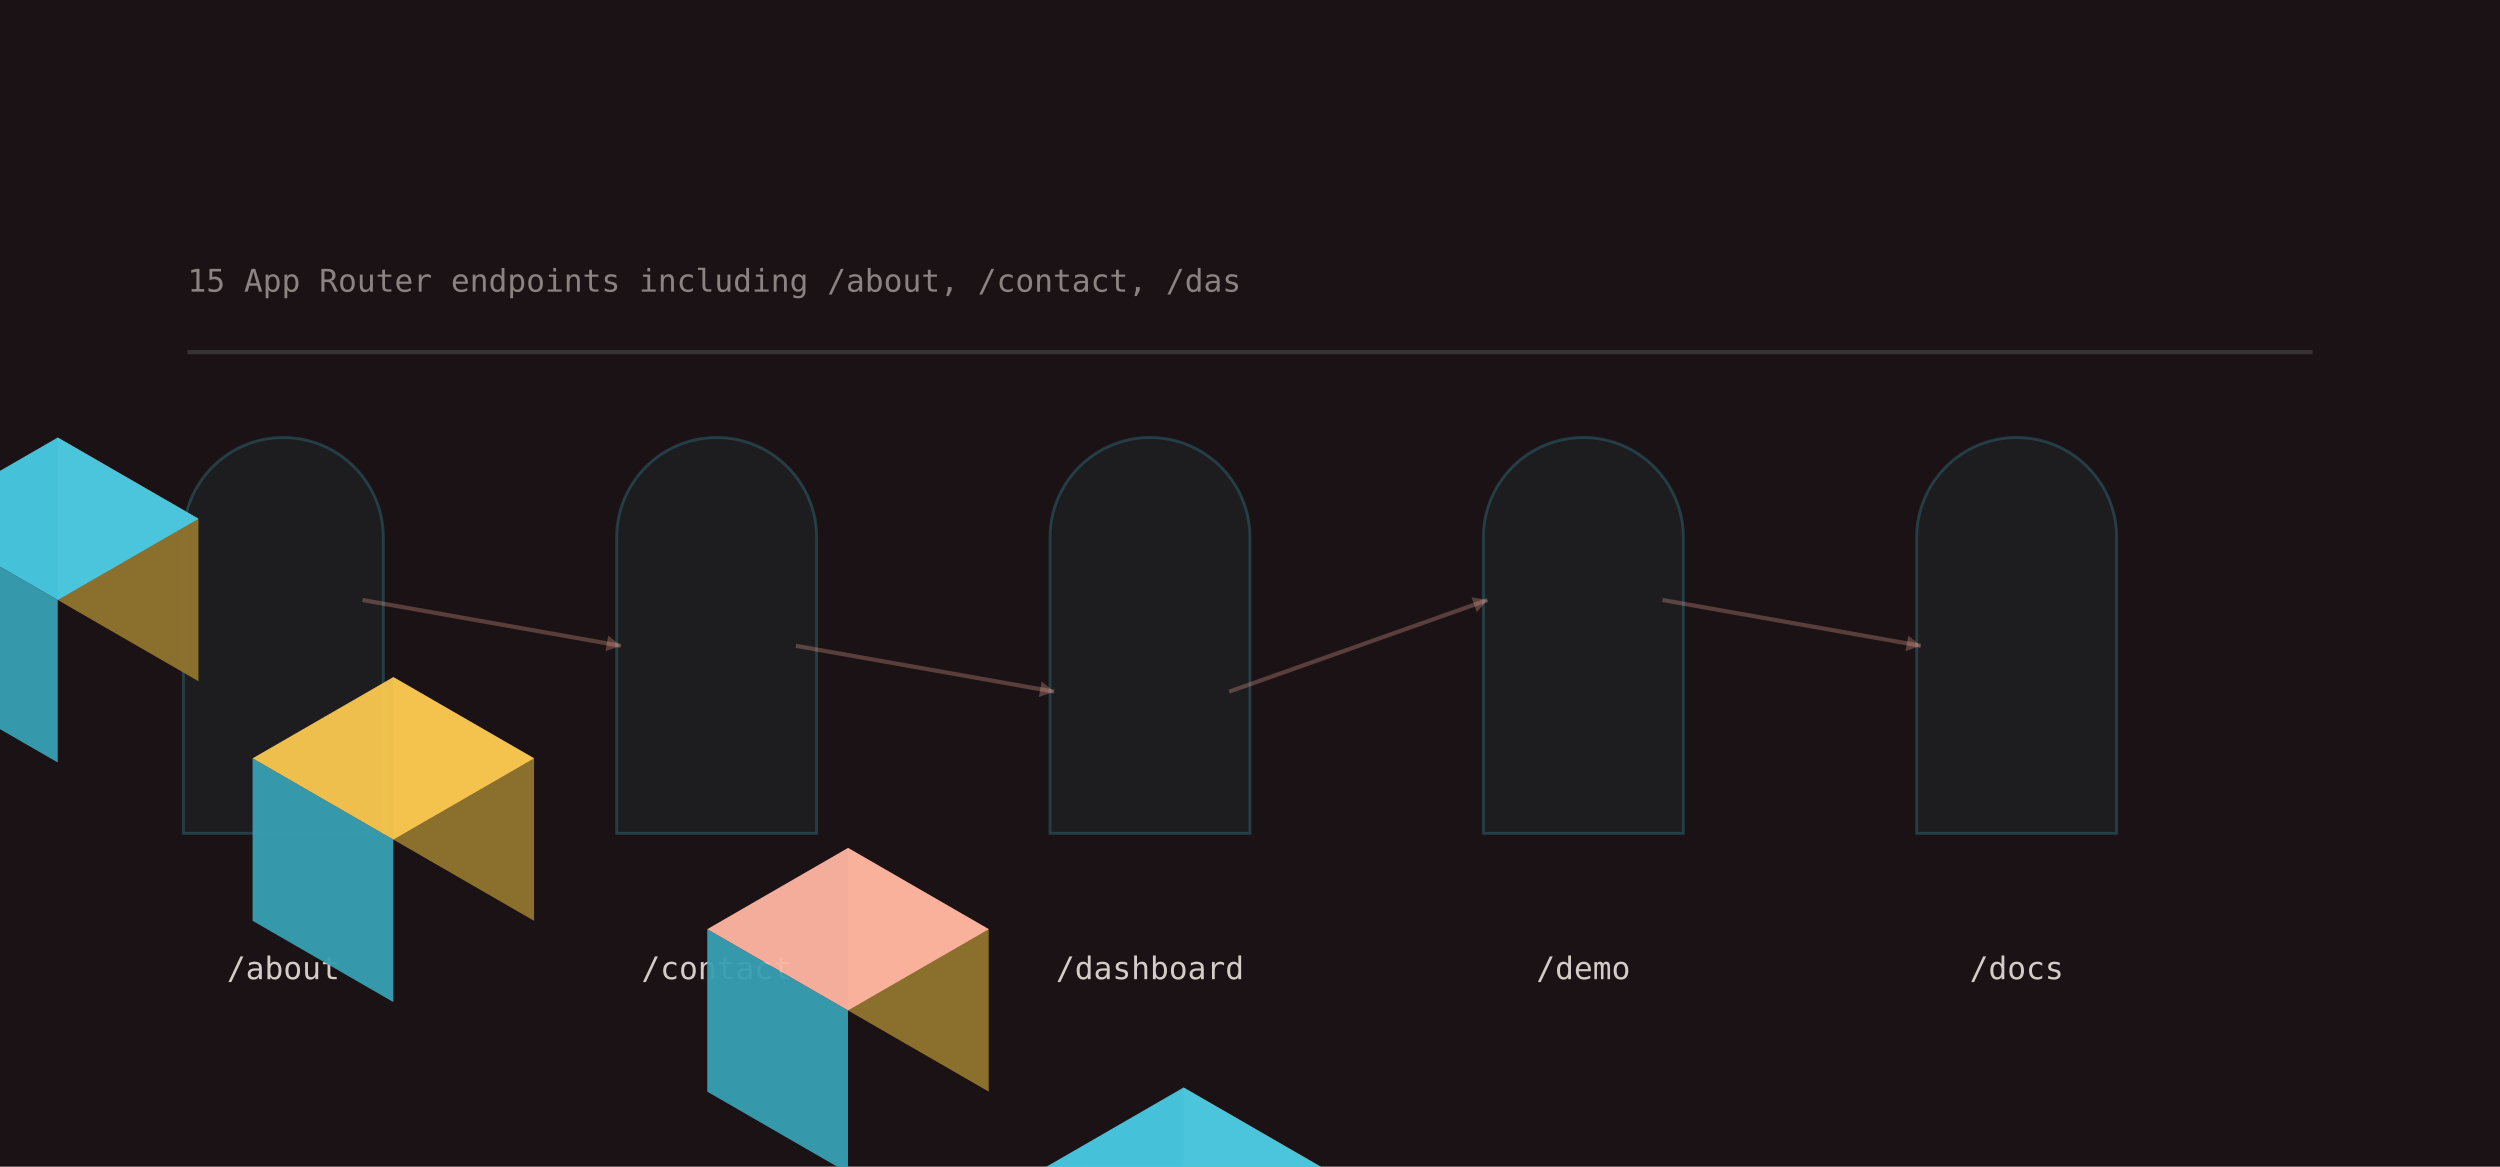
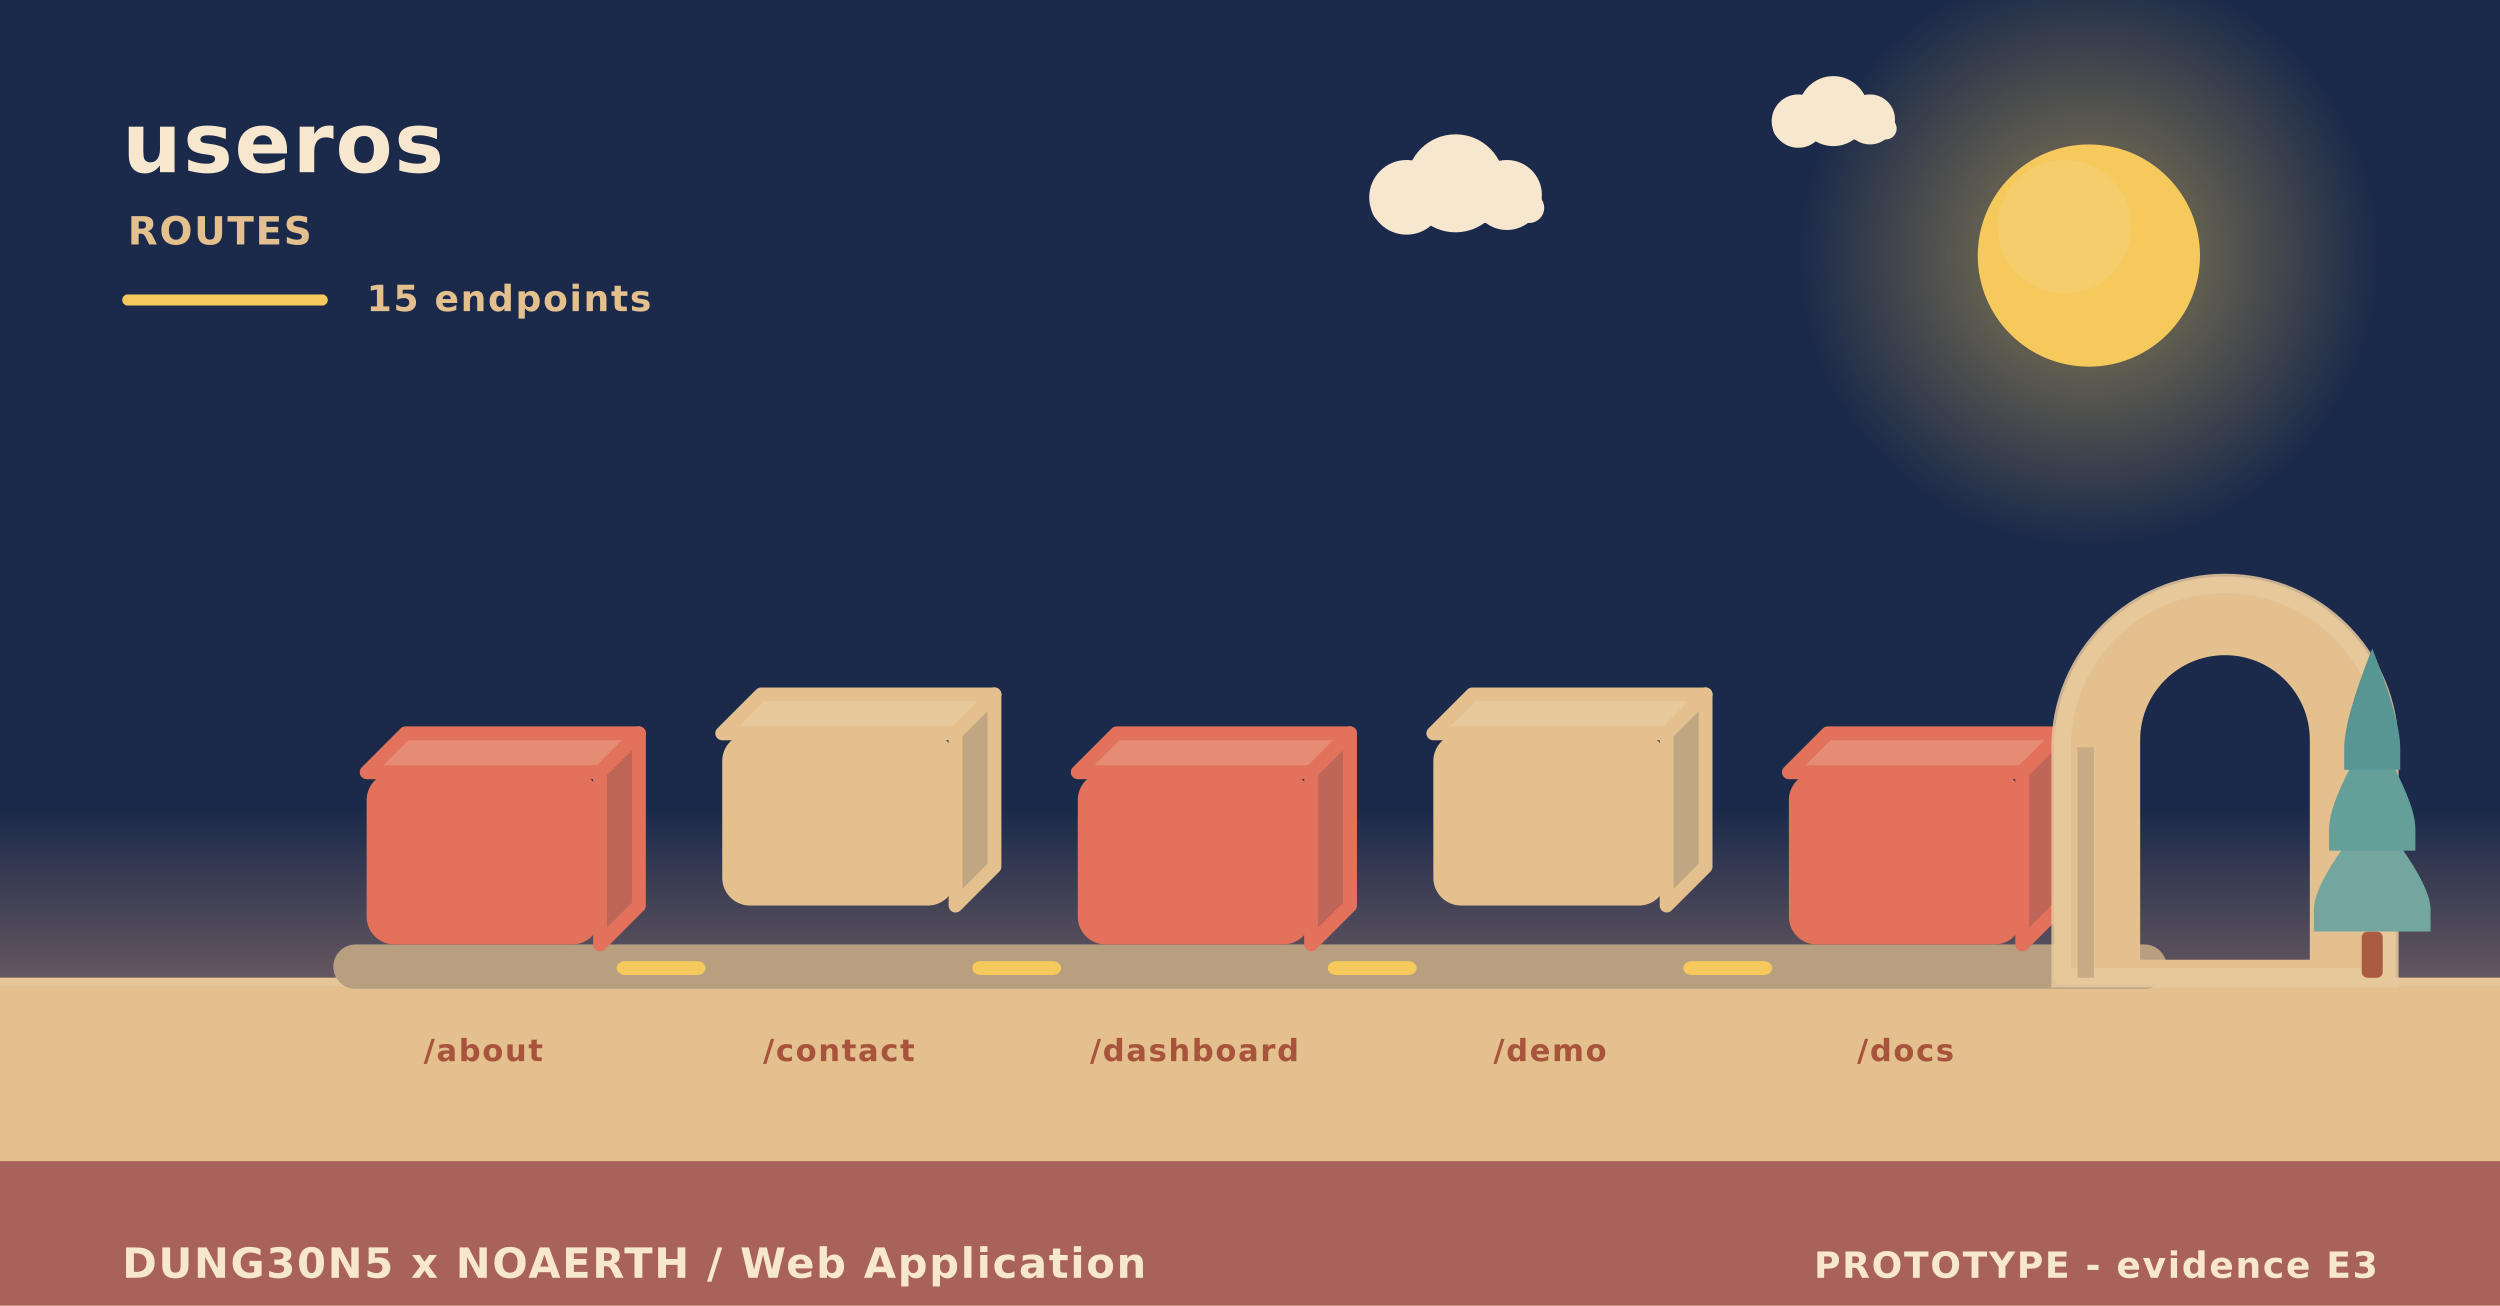
- <svg xmlns="http://www.w3.org/2000/svg" viewBox="0 0 1200 560" width="1200" height="560" role="img" aria-label="useros data flow">
-   <rect width="1200" height="560" fill="#1a1214" />
-   <defs>
-     <linearGradient id="gf" x1="0" y1="0" x2="1" y2="1">
-       <stop offset="0%" stop-color="#ffb4a2" />
-       <stop offset="100%" stop-color="#48cae4" />
-     </linearGradient>
-   </defs>
-   <path d="M88.00,400.00 L88.00,258.00 A48.00,48.00 0 0 1 184.00,258.00 L184.00,400.00 Z" fill="rgba(72,202,228,0.100)" opacity="0.55" stroke="rgba(72,202,228,0.400)" stroke-width="1.4" />
-   <polygon points="-133.37,173.00 -65.82,212.00 -65.82,134.00 -133.37,95.00" fill="#90732e" opacity="0.95" />
-   <polygon points="-200.92,212.00 -133.37,251.00 -133.37,173.00 -200.92,134.00" fill="#389eb2" opacity="0.95" />
-   <polygon points="-133.37,95.00 -65.82,134.00 -133.37,173.00 -200.92,134.00" fill="#ffb4a2" opacity="0.95" />
-   <text x="136" y="470" font-family="ui-monospace,Menlo,monospace" font-size="15" fill="rgba(253,244,240,0.820)" text-anchor="middle">/about</text>
-   <path d="M296.00,400.00 L296.00,258.00 A48.00,48.00 0 0 1 392.00,258.00 L392.00,400.00 Z" fill="rgba(72,202,228,0.100)" opacity="0.55" stroke="rgba(72,202,228,0.400)" stroke-width="1.4" />
-   <polygon points="27.71,288.00 95.26,327.00 95.26,249.00 27.71,210.00" fill="#90732e" opacity="0.95" />
-   <polygon points="-39.84,327.00 27.71,366.00 27.71,288.00 -39.84,249.00" fill="#389eb2" opacity="0.95" />
-   <polygon points="27.71,210.00 95.26,249.00 27.71,288.00 -39.84,249.00" fill="#48cae4" opacity="0.95" />
-   <text x="344" y="470" font-family="ui-monospace,Menlo,monospace" font-size="15" fill="rgba(253,244,240,0.820)" text-anchor="middle">/contact</text>
-   <line x1="174.00" y1="288.00" x2="298.00" y2="310.00" stroke="rgba(255,180,162,0.500)" stroke-width="2.00" opacity="0.55" />
-   <polygon points="298.00,310.00 291.97,305.07 290.64,312.55" fill="rgba(255,180,162,0.500)" opacity="0.55" />
-   <path d="M504.00,400.00 L504.00,258.00 A48.00,48.00 0 0 1 600.00,258.00 L600.00,400.00 Z" fill="rgba(72,202,228,0.100)" opacity="0.55" stroke="rgba(72,202,228,0.400)" stroke-width="1.4" />
-   <polygon points="188.79,403.00 256.34,442.00 256.34,364.00 188.79,325.00" fill="#90732e" opacity="0.95" />
-   <polygon points="121.24,442.00 188.79,481.00 188.79,403.00 121.24,364.00" fill="#389eb2" opacity="0.95" />
-   <polygon points="188.79,325.00 256.34,364.00 188.79,403.00 121.24,364.00" fill="#f9c74f" opacity="0.95" />
-   <text x="552" y="470" font-family="ui-monospace,Menlo,monospace" font-size="15" fill="rgba(253,244,240,0.820)" text-anchor="middle">/dashboard</text>
-   <line x1="382.00" y1="310.00" x2="506.00" y2="332.00" stroke="rgba(255,180,162,0.500)" stroke-width="2.00" opacity="0.55" />
-   <polygon points="506.00,332.00 499.97,327.07 498.64,334.55" fill="rgba(255,180,162,0.500)" opacity="0.55" />
-   <path d="M712.00,400.00 L712.00,258.00 A48.00,48.00 0 0 1 808.00,258.00 L808.00,400.00 Z" fill="rgba(72,202,228,0.100)" opacity="0.55" stroke="rgba(72,202,228,0.400)" stroke-width="1.4" />
-   <polygon points="407.03,485.00 474.58,524.00 474.58,446.00 407.03,407.00" fill="#90732e" opacity="0.95" />
-   <polygon points="339.48,524.00 407.03,563.00 407.03,485.00 339.48,446.00" fill="#389eb2" opacity="0.95" />
-   <polygon points="407.03,407.00 474.58,446.00 407.03,485.00 339.48,446.00" fill="#ffb4a2" opacity="0.95" />
-   <text x="760" y="470" font-family="ui-monospace,Menlo,monospace" font-size="15" fill="rgba(253,244,240,0.820)" text-anchor="middle">/demo</text>
-   <line x1="590.00" y1="332.00" x2="714.00" y2="288.00" stroke="rgba(255,180,162,0.500)" stroke-width="2.00" opacity="0.55" />
-   <polygon points="714.00,288.00 706.32,286.69 708.86,293.86" fill="rgba(255,180,162,0.500)" opacity="0.55" />
-   <path d="M920.00,400.00 L920.00,258.00 A48.00,48.00 0 0 1 1016.00,258.00 L1016.00,400.00 Z" fill="rgba(72,202,228,0.100)" opacity="0.55" stroke="rgba(72,202,228,0.400)" stroke-width="1.4" />
-   <polygon points="568.11,600.00 635.66,639.00 635.66,561.00 568.11,522.00" fill="#90732e" opacity="0.95" />
-   <polygon points="500.56,639.00 568.11,678.00 568.11,600.00 500.56,561.00" fill="#389eb2" opacity="0.95" />
-   <polygon points="568.11,522.00 635.66,561.00 568.11,600.00 500.56,561.00" fill="#48cae4" opacity="0.95" />
-   <text x="968" y="470" font-family="ui-monospace,Menlo,monospace" font-size="15" fill="rgba(253,244,240,0.820)" text-anchor="middle">/docs</text>
-   <line x1="798.00" y1="288.00" x2="922.00" y2="310.00" stroke="rgba(255,180,162,0.500)" stroke-width="2.00" opacity="0.55" />
-   <polygon points="922.00,310.00 915.97,305.07 914.64,312.55" fill="rgba(255,180,162,0.500)" opacity="0.55" />
-   <rect x="90.00" y="168.00" width="1020.00" height="2.00" rx="0.00" fill="rgba(253,244,240,0.140)" opacity="1.00" />
-   <text x="90" y="140" font-family="ui-monospace,Menlo,monospace" font-size="15" fill="rgba(253,244,240,0.500)">15 App Router endpoints including /about, /contact, /das</text>
+ <svg xmlns="http://www.w3.org/2000/svg" width="900" height="470" viewBox="0 0 900 470" role="img" aria-label="useros - how data moves">
+   <linearGradient id="skyd" x1="0" y1="0" x2="0" y2="1">
+     <stop offset="0" stop-color="#1b2a4a" />
+     <stop offset="0.62" stop-color="#1b2a4a" />
+     <stop offset="1" stop-color="#f3ad8a" />
+   </linearGradient>
+   <rect width="900" height="470" fill="url(#skyd)" />
+   <radialGradient id="sund">
+     <stop offset="0.35" stop-color="#f5c95c" stop-opacity="0.34" />
+     <stop offset="1" stop-color="#f5c95c" stop-opacity="0" />
+   </radialGradient>
+   <circle cx="752" cy="92" r="104" fill="url(#sund)" />
+   <circle cx="752" cy="92" r="40" fill="#f5c95c" />
+   <circle cx="743.2" cy="81.6" r="24" fill="#f5d27e" opacity="0.5" />
+   <g>
+     <circle cx="524" cy="66" r="17.64" fill="#f6e7ce" />
+     <circle cx="506.36" cy="71.04" r="13.44" fill="#f6e7ce" />
+     <circle cx="542.48" cy="70.2" r="12.6" fill="#f6e7ce" />
+     <rect x="493.76" y="69.36" width="62.16" height="10.92" rx="5.46" fill="#f6e7ce" />
+   </g>
+   <g>
+     <circle cx="660" cy="40" r="12.6" fill="#f6e7ce" />
+     <circle cx="647.4" cy="43.6" r="9.6" fill="#f6e7ce" />
+     <circle cx="673.2" cy="43" r="9" fill="#f6e7ce" />
+     <rect x="638.4" y="42.4" width="44.4" height="7.8" rx="3.9" fill="#f6e7ce" />
+   </g>
+   <rect x="0" y="352" width="900" height="118" fill="#e3c08d" />
+   <rect x="0" y="352" width="900" height="3" fill="#e6c596" />
+   <text x="44" y="62" font-family="Verdana,DejaVu Sans,sans-serif" font-size="30" font-weight="700" letter-spacing="0.6" fill="#f6e7ce" text-anchor="start">useros</text>
+   <text x="46" y="88" font-family="Verdana,DejaVu Sans,sans-serif" font-size="14" font-weight="700" letter-spacing="0.6" fill="#e3c08d" text-anchor="start">ROUTES</text>
+   <rect x="44" y="106" width="74" height="4" rx="2" fill="#f5c95c" />
+   <text x="132" y="112" font-family="Verdana,DejaVu Sans,sans-serif" font-size="13" font-weight="700" letter-spacing="0.6" fill="#e3c08d" text-anchor="start">15 endpoints</text>
+   <rect x="120" y="340" width="660" height="16" rx="8" fill="#b79f80" />
+   <path d="M132,278 L216,278 L230,264 L146,264 Z" fill="#e68c74" stroke="#e2725b" stroke-width="5" stroke-linejoin="round" />
+   <path d="M216,278 L230,264 L230,326 L216,340 Z" fill="#c06658" stroke="#e2725b" stroke-width="5" stroke-linejoin="round" />
+   <rect x="132" y="278" width="84" height="62" rx="10" fill="#e2725b" />
+   <text x="174" y="382" font-family="Verdana,DejaVu Sans,sans-serif" font-size="11" font-weight="700" letter-spacing="0.6" fill="#a8543c" text-anchor="middle">/about</text>
+   <path d="M260,264 L344,264 L358,250 L274,250 Z" fill="#e7c99b" stroke="#e3c08d" stroke-width="5" stroke-linejoin="round" />
+   <path d="M344,264 L358,250 L358,312 L344,326 Z" fill="#c1a682" stroke="#e3c08d" stroke-width="5" stroke-linejoin="round" />
+   <rect x="260" y="264" width="84" height="62" rx="10" fill="#e3c08d" />
+   <text x="302" y="382" font-family="Verdana,DejaVu Sans,sans-serif" font-size="11" font-weight="700" letter-spacing="0.6" fill="#a8543c" text-anchor="middle">/contact</text>
+   <rect x="222" y="346" width="32" height="5" rx="3" fill="#f5c95c" />
+   <path d="M388,278 L472,278 L486,264 L402,264 Z" fill="#e68c74" stroke="#e2725b" stroke-width="5" stroke-linejoin="round" />
+   <path d="M472,278 L486,264 L486,326 L472,340 Z" fill="#c06658" stroke="#e2725b" stroke-width="5" stroke-linejoin="round" />
+   <rect x="388" y="278" width="84" height="62" rx="10" fill="#e2725b" />
+   <text x="430" y="382" font-family="Verdana,DejaVu Sans,sans-serif" font-size="11" font-weight="700" letter-spacing="0.6" fill="#a8543c" text-anchor="middle">/dashboard</text>
+   <rect x="350" y="346" width="32" height="5" rx="3" fill="#f5c95c" />
+   <path d="M516,264 L600,264 L614,250 L530,250 Z" fill="#e7c99b" stroke="#e3c08d" stroke-width="5" stroke-linejoin="round" />
+   <path d="M600,264 L614,250 L614,312 L600,326 Z" fill="#c1a682" stroke="#e3c08d" stroke-width="5" stroke-linejoin="round" />
+   <rect x="516" y="264" width="84" height="62" rx="10" fill="#e3c08d" />
+   <text x="558" y="382" font-family="Verdana,DejaVu Sans,sans-serif" font-size="11" font-weight="700" letter-spacing="0.6" fill="#a8543c" text-anchor="middle">/demo</text>
+   <rect x="478" y="346" width="32" height="5" rx="3" fill="#f5c95c" />
+   <path d="M644,278 L728,278 L742,264 L658,264 Z" fill="#e68c74" stroke="#e2725b" stroke-width="5" stroke-linejoin="round" />
+   <path d="M728,278 L742,264 L742,326 L728,340 Z" fill="#c06658" stroke="#e2725b" stroke-width="5" stroke-linejoin="round" />
+   <rect x="644" y="278" width="84" height="62" rx="10" fill="#e2725b" />
+   <text x="686" y="382" font-family="Verdana,DejaVu Sans,sans-serif" font-size="11" font-weight="700" letter-spacing="0.6" fill="#a8543c" text-anchor="middle">/docs</text>
+   <rect x="606" y="346" width="32" height="5" rx="3" fill="#f5c95c" />
+   <path d="M742,352 L742,269.04 A59,59 0 0 1 860,269.04 L860,352 Z M767.96,348 L767.96,266.4 A33.04,33.04 0 0 1 834.04,266.4 L834.04,348 Z" fill="#e3c08d" fill-rule="evenodd" stroke="#e3c08d" stroke-width="5" stroke-linejoin="round" />
+   <path d="M742,352 L742,269.04 A59,59 0 0 1 860,269.04 L860,352 Z" fill="none" stroke="#e8c99d" stroke-width="7" stroke-linecap="round" opacity="0.85" />
+   <rect x="747.9" y="269.04" width="5.9" height="82.96" fill="#c7ab84" />
+   <rect x="850.22" y="335.36" width="7.56" height="16.64" rx="2.1" fill="#ac5b43" />
+   <path d="M854,291.68 Q833,317.01 833,327.5 Q833,335.36 833,335.36 L875,335.36 Q875,335.36 875,327.5 Q875,317.01 854,291.68 Z" fill="#74a6a0" />
+   <path d="M854,262.56 Q838.46,287.89 838.46,298.38 Q838.46,306.24 838.46,306.24 L869.54,306.24 Q869.54,306.24 869.54,298.38 Q869.54,287.89 854,262.56 Z" fill="#649f9a" />
+   <path d="M854,233.44 Q843.92,258.77 843.92,269.26 Q843.92,277.12 843.92,277.12 L864.08,277.12 Q864.08,277.12 864.08,269.26 Q864.08,258.77 854,233.44 Z" fill="#589694" />
+   <rect x="0" y="418" width="900" height="52" rx="0" fill="#a65c56" opacity="0.94" />
+   <text x="44" y="460" font-family="Verdana,DejaVu Sans,sans-serif" font-size="15" font-weight="700" letter-spacing="0.6" fill="#f6e7ce" text-anchor="start">DUNG30N5 x NOAERTH  /  Web Application</text>
+   <text x="856" y="460" font-family="Verdana,DejaVu Sans,sans-serif" font-size="13" font-weight="700" letter-spacing="0.6" fill="#f6e7ce" text-anchor="end">PROTOTYPE  -  evidence E3</text>
</svg>
